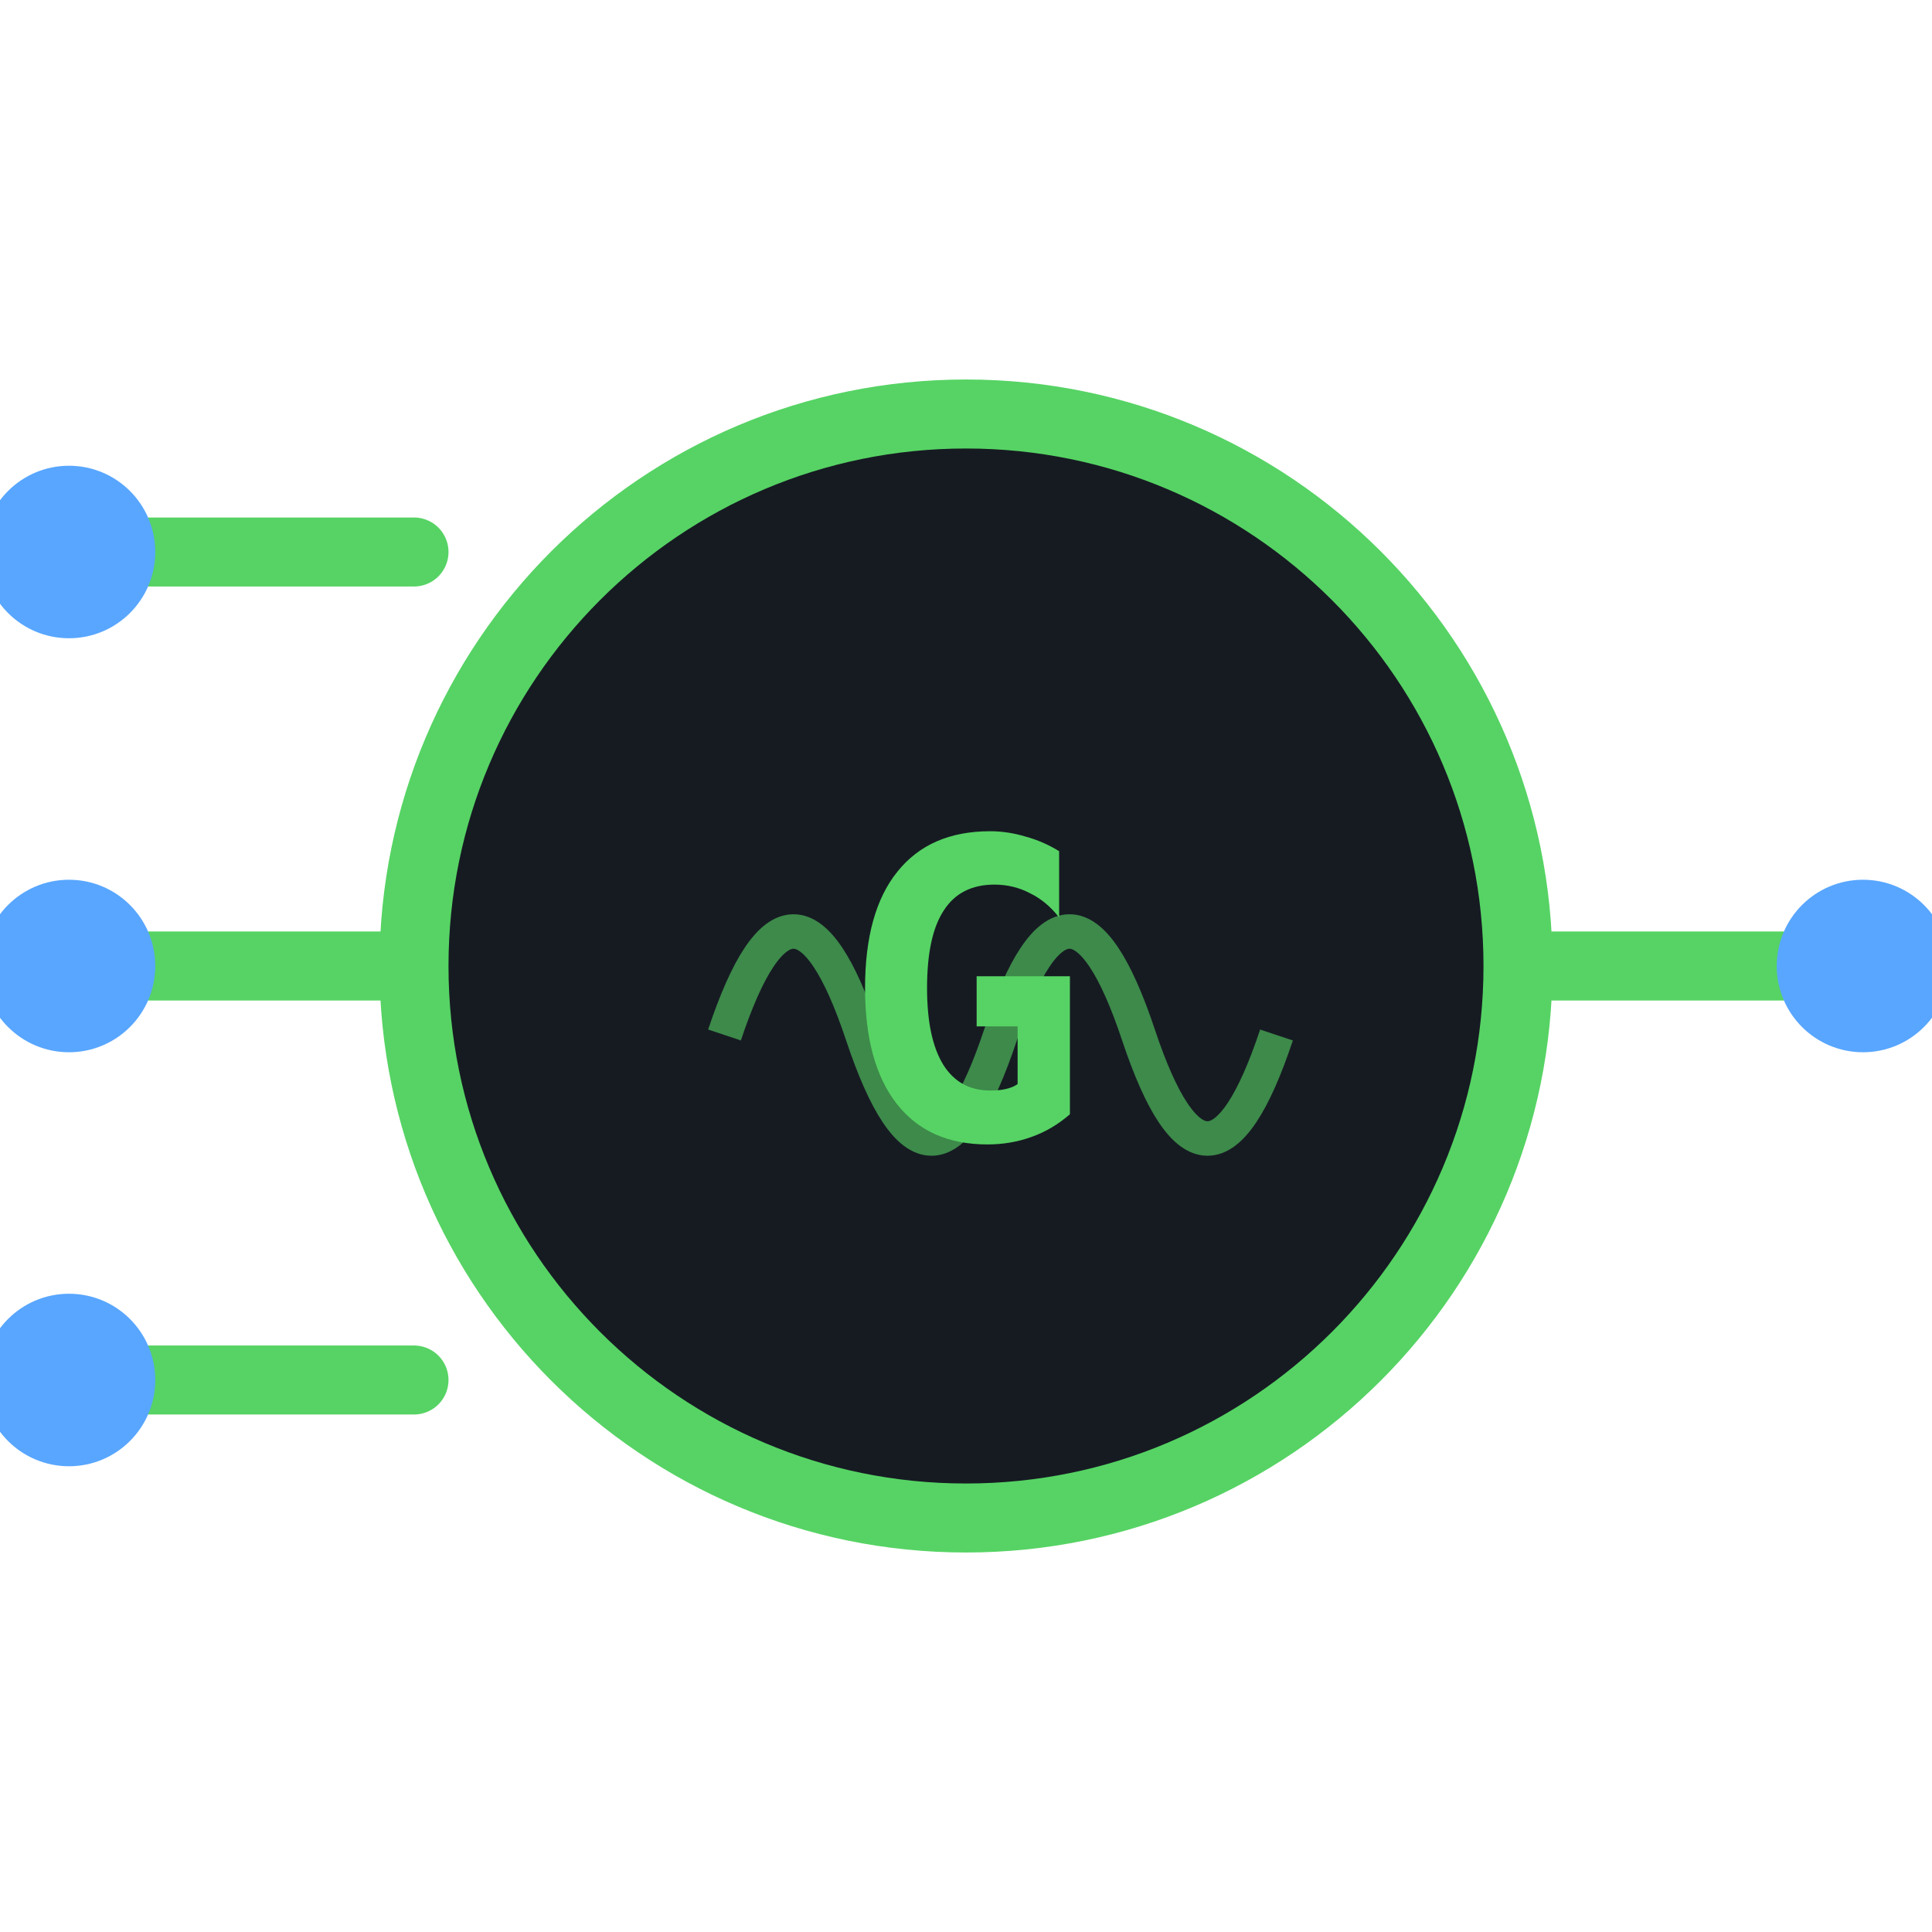
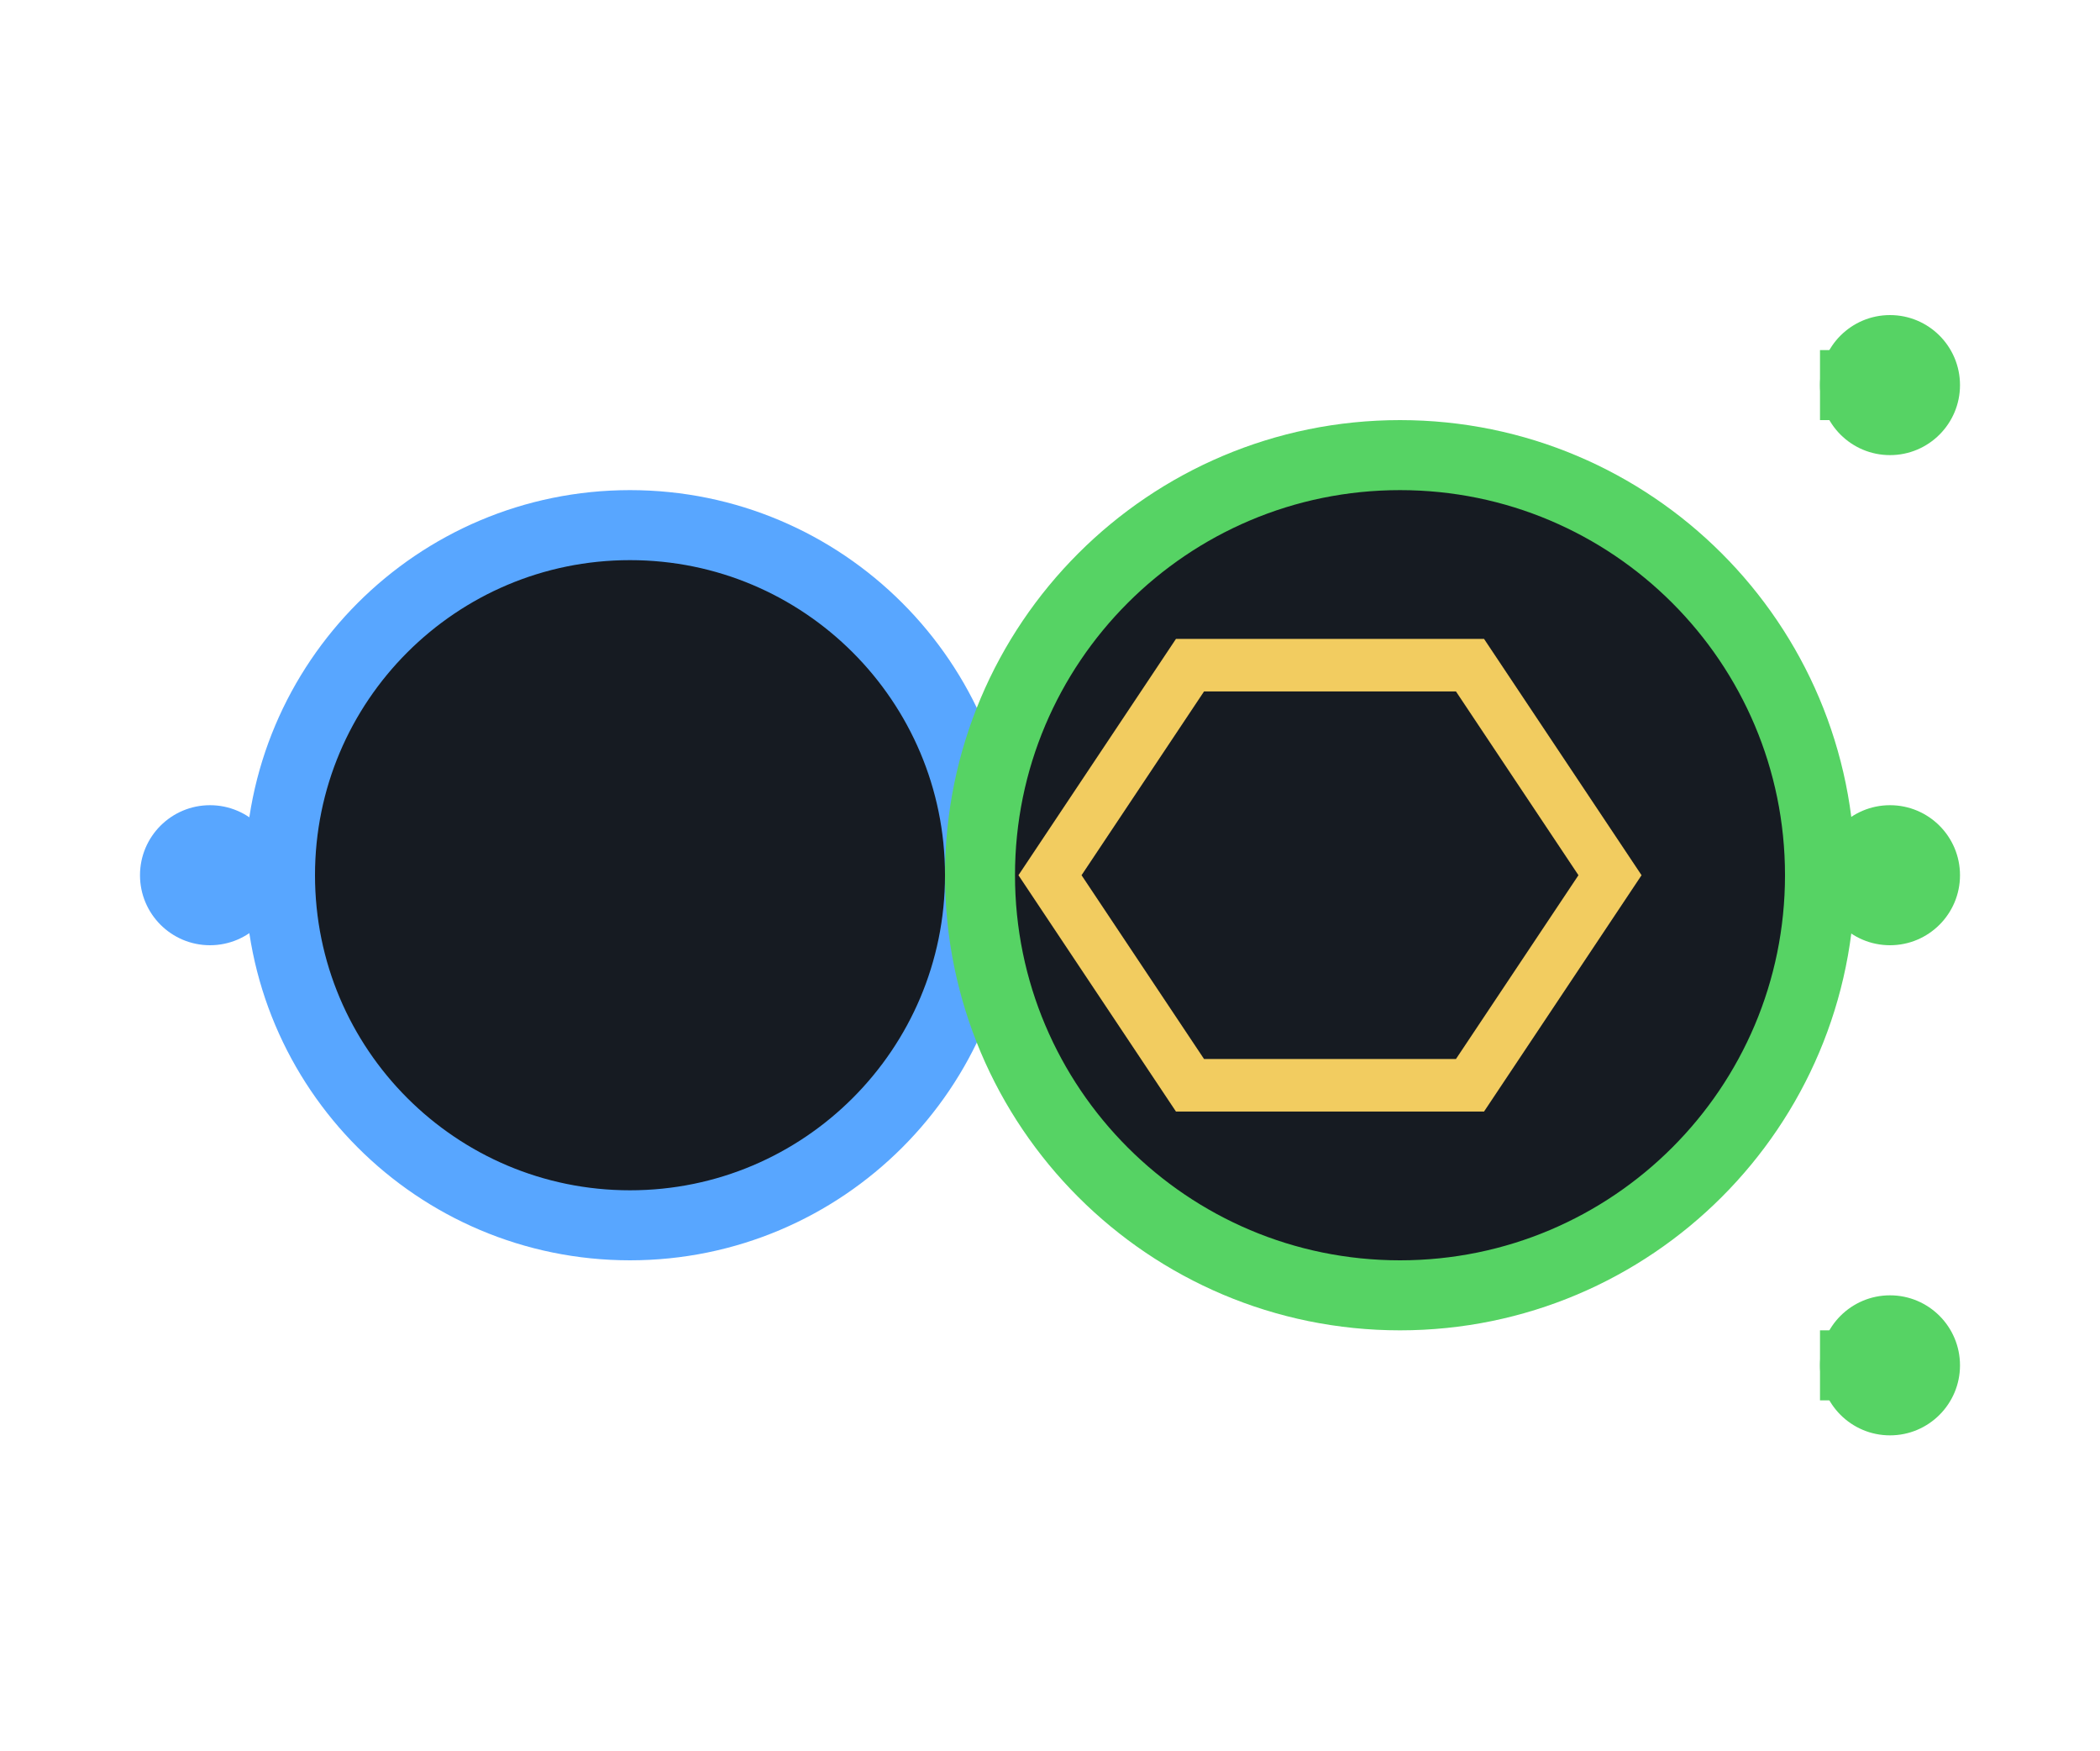
- <svg xmlns="http://www.w3.org/2000/svg" viewBox="-28 -28 56 56" width="56" height="56">
-   <line x1="-26" y1="-12" x2="-16" y2="-12" stroke="#56D364" stroke-width="2" stroke-linecap="round" />
-   <line x1="-26" y1="0" x2="-16" y2="0" stroke="#56D364" stroke-width="2" stroke-linecap="round" />
-   <line x1="-26" y1="12" x2="-16" y2="12" stroke="#56D364" stroke-width="2" stroke-linecap="round" />
-   <line x1="16" y1="0" x2="26" y2="0" stroke="#56D364" stroke-width="2" stroke-linecap="round" />
-   <circle cx="0" cy="0" r="16" fill="#161B22" stroke="#56D364" stroke-width="2" />
-   <text x="0" y="5" font-size="12" fill="#56D364" text-anchor="middle" font-family="monospace" font-weight="bold">G</text>
-   <path d="M-7,2 Q-5,-4 -3,2 Q-1,8 1,2 Q3,-4 5,2 Q7,8 9,2" fill="none" stroke="#56D364" stroke-width="1" opacity="0.6" />
-   <circle cx="-26" cy="-12" r="2.5" fill="#58A6FF" />
-   <circle cx="-26" cy="0" r="2.5" fill="#58A6FF" />
-   <circle cx="-26" cy="12" r="2.5" fill="#58A6FF" />
-   <circle cx="26" cy="0" r="2.5" fill="#58A6FF" />
+ <svg xmlns="http://www.w3.org/2000/svg" viewBox="-30 -25 60 50">
+   <line x1="-24" y1="0" x2="-18" y2="0" stroke="#58A6FF" stroke-width="2" />
+   <circle cx="-12" cy="0" r="10" fill="#161B22" stroke="#58A6FF" stroke-width="2" />
+   <circle cx="10" cy="0" r="12" fill="#161B22" stroke="#56D364" stroke-width="2" />
+   <path d="M4-6h8l4 6-4 6H4l-4-6z" fill="none" stroke="#F2CC60" stroke-width="1.5" />
+   <line x1="22" y1="-14" x2="24" y2="-14" stroke="#56D364" stroke-width="2" />
+   <line x1="22" y1="0" x2="24" y2="0" stroke="#56D364" stroke-width="2" />
+   <line x1="22" y1="14" x2="24" y2="14" stroke="#56D364" stroke-width="2" />
+   <circle cx="-24" cy="0" r="2" fill="#58A6FF" />
+   <circle cx="24" cy="-14" r="2" fill="#56D364" />
+   <circle cx="24" cy="0" r="2" fill="#56D364" />
+   <circle cx="24" cy="14" r="2" fill="#56D364" />
</svg>
